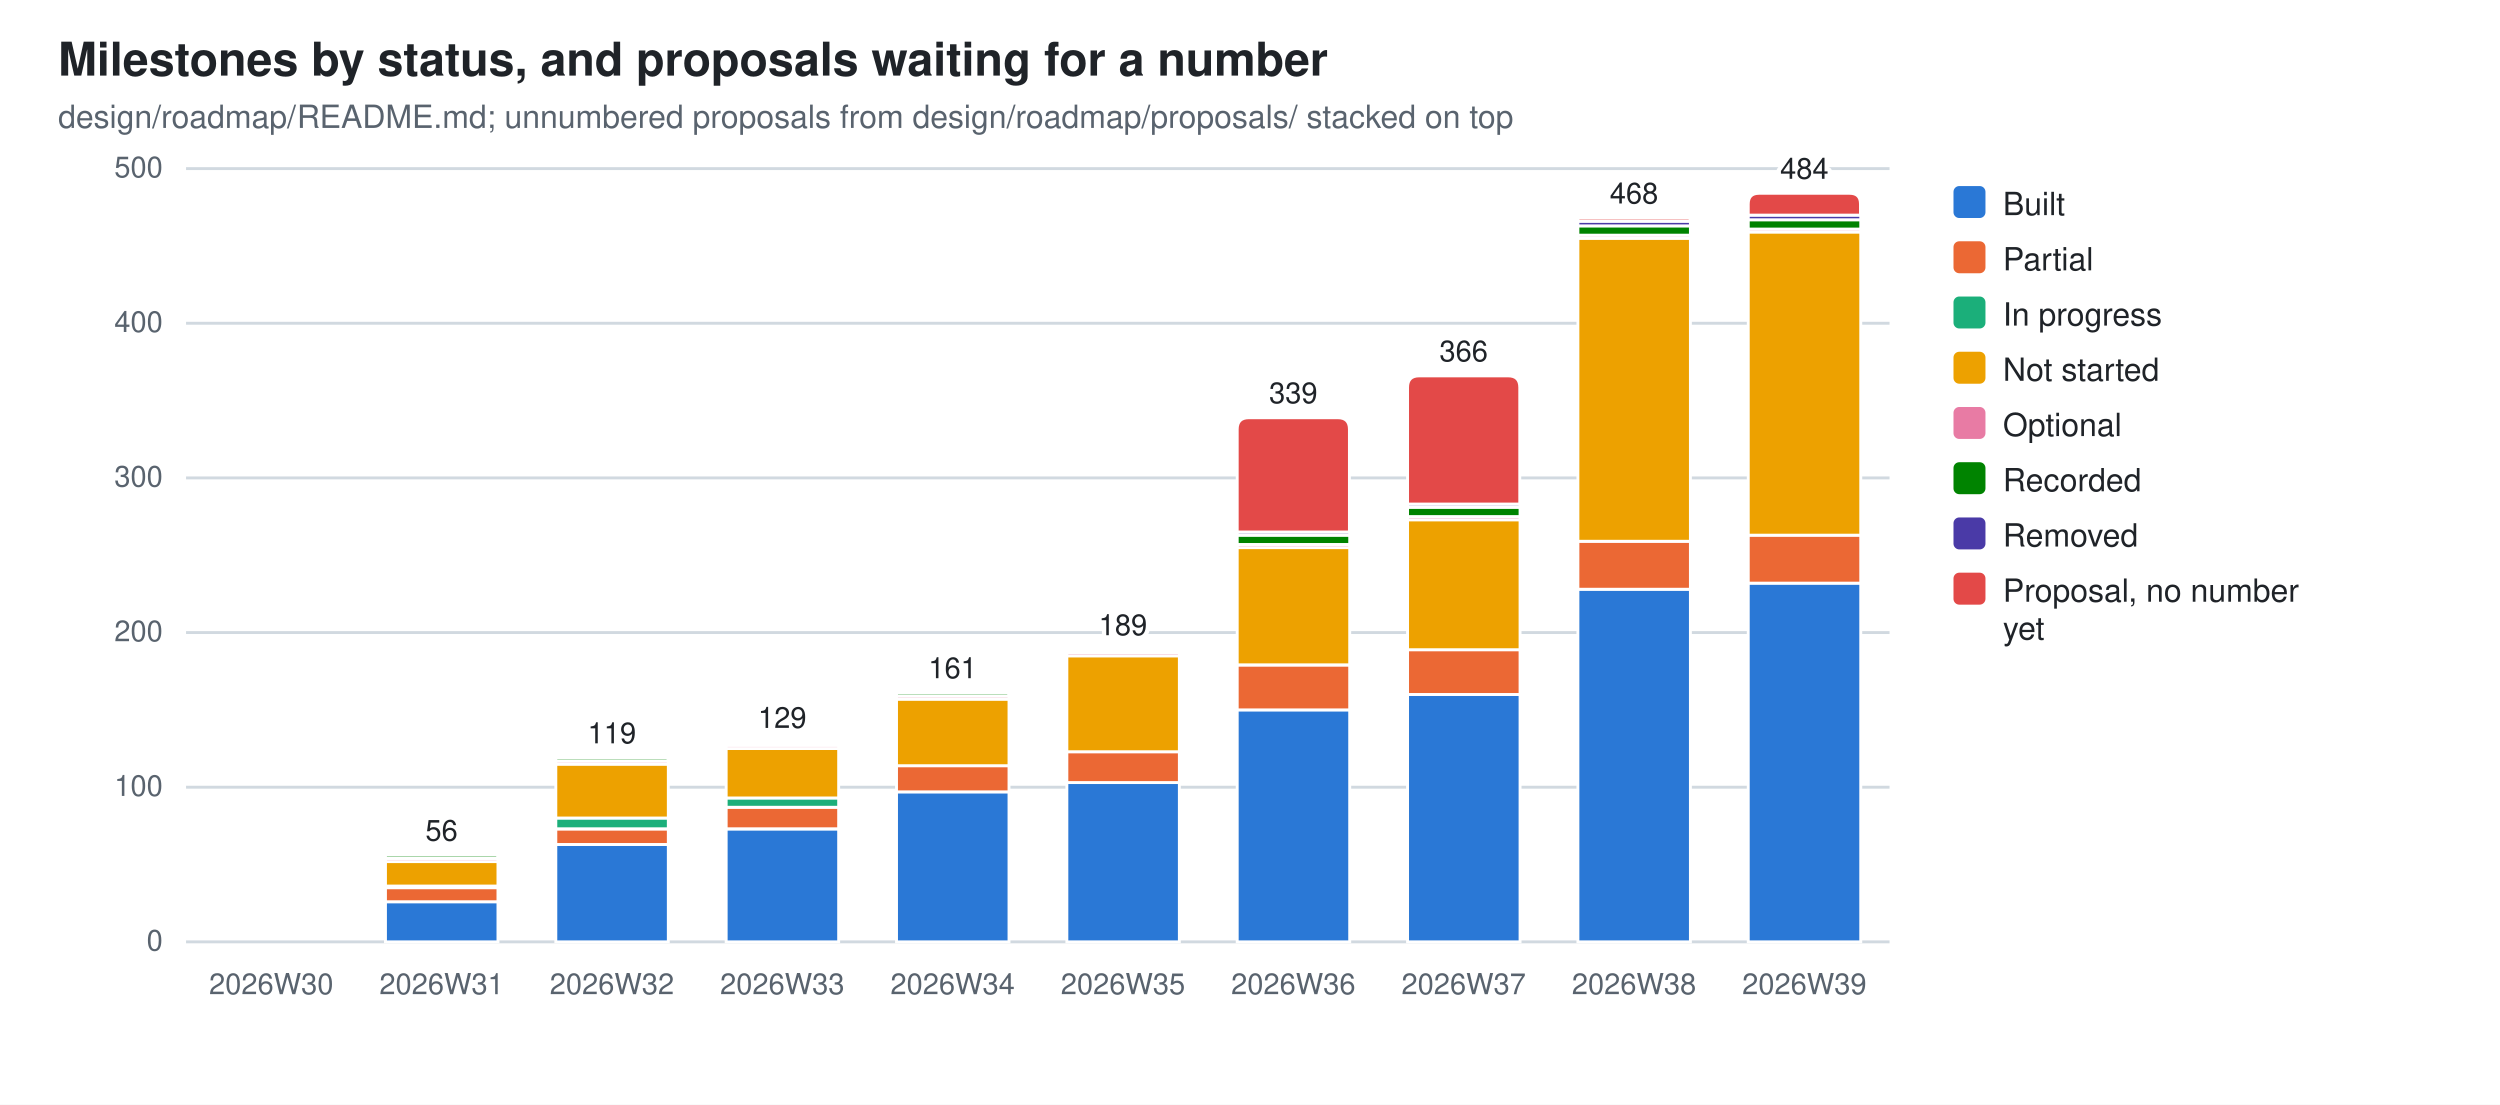
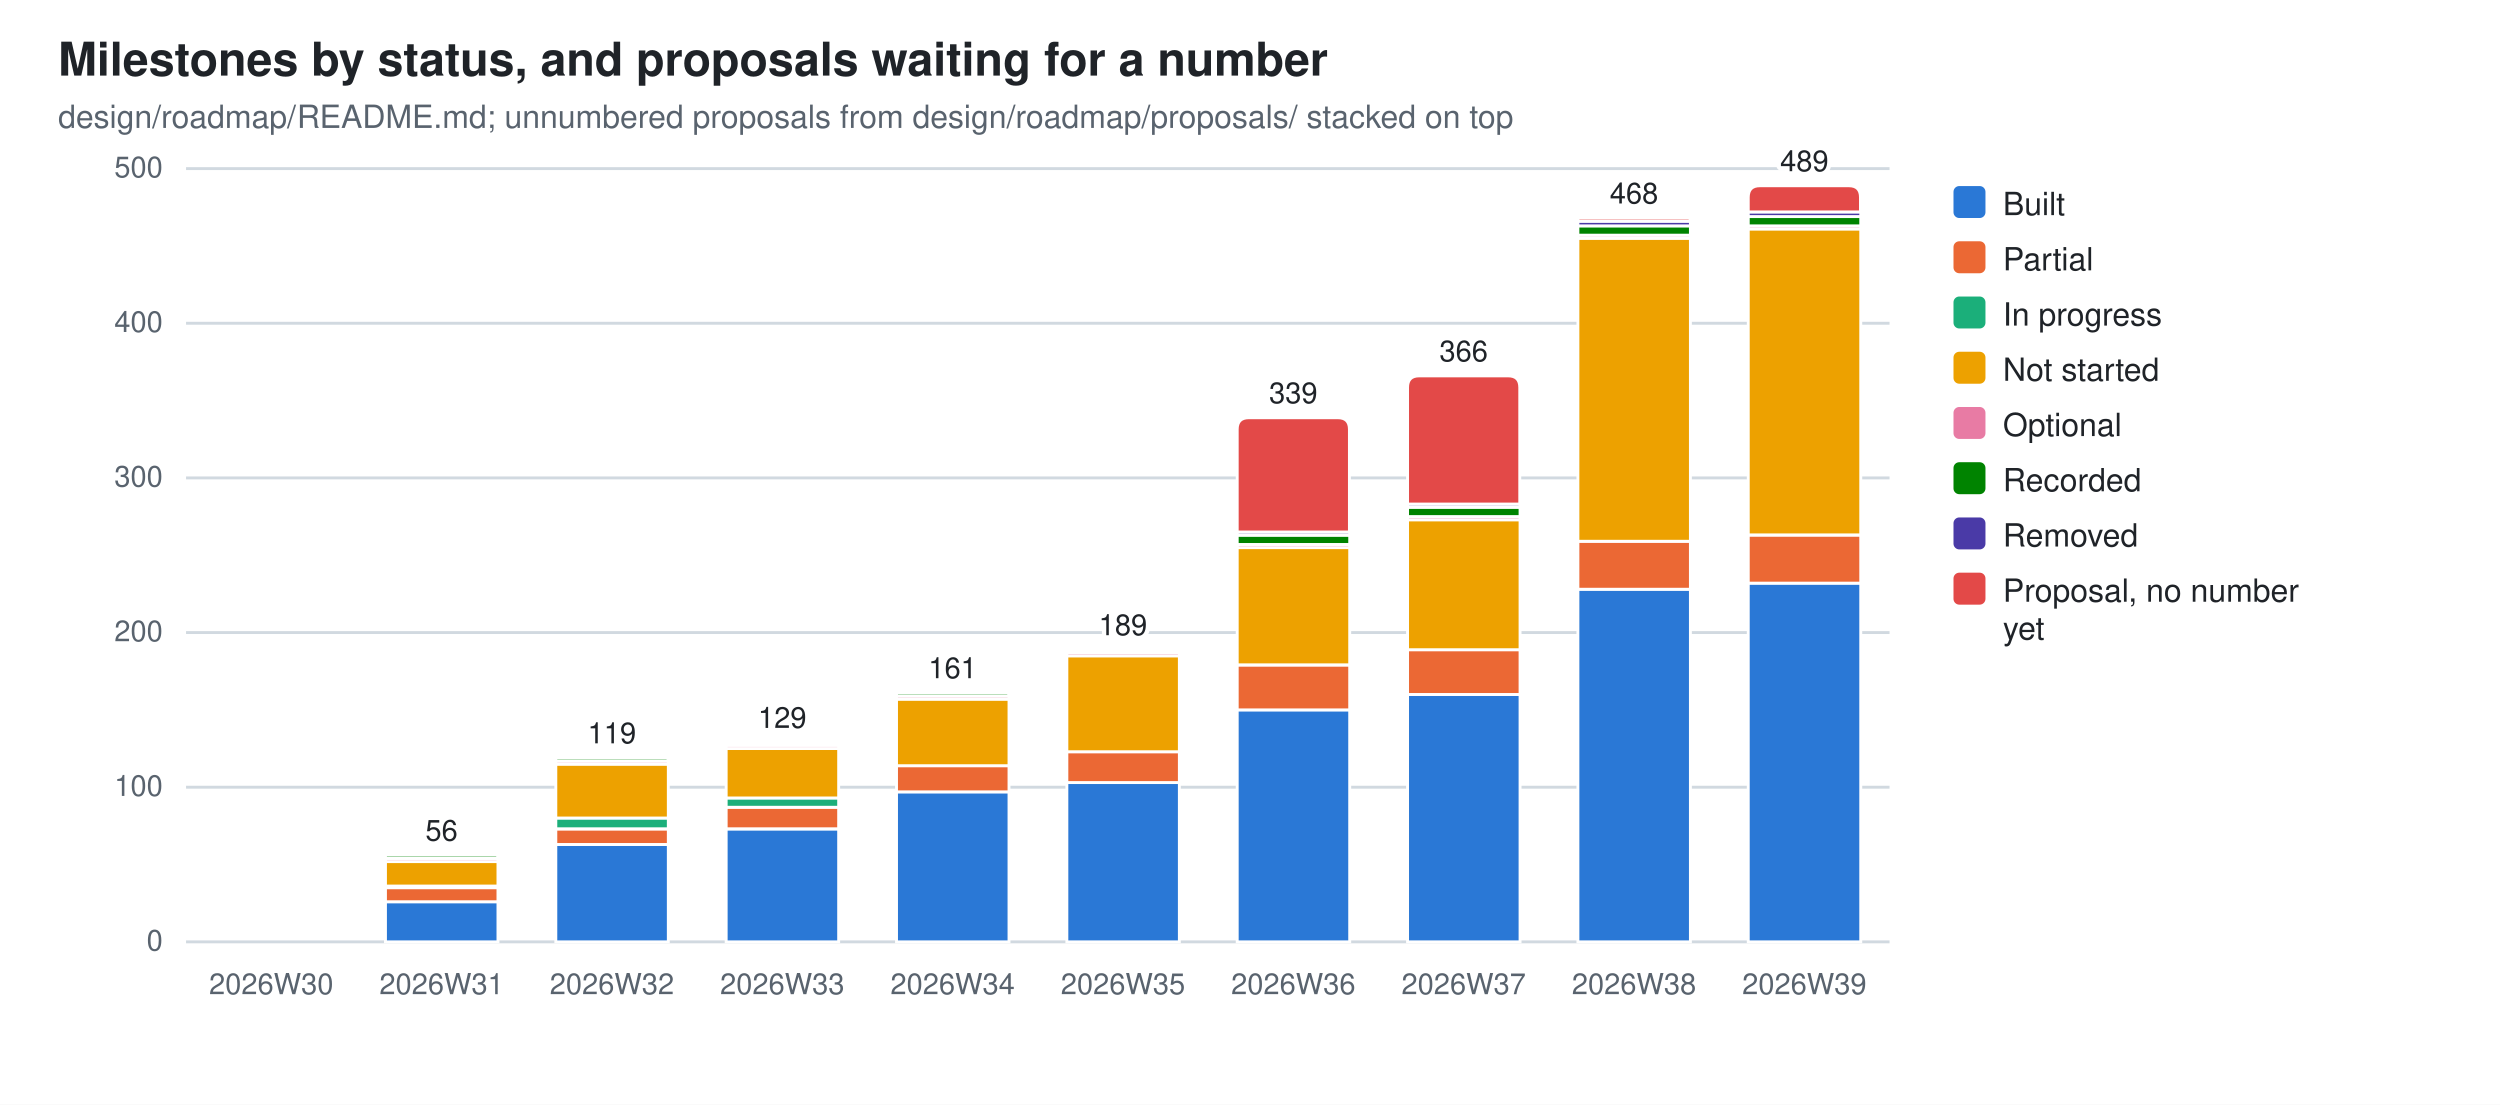
<svg xmlns="http://www.w3.org/2000/svg" width="860" height="380" viewBox="0 0 860 380" role="img" aria-label="Milestones by status, and proposals waiting for a number">
  <style>
  .bg{fill:#ffffff} .fg{fill:#1f2328} .mut{fill:#59636e} .grid{stroke:#d1d9e0}
  .seg{stroke:#ffffff;stroke-width:1}
  .val{paint-order:stroke;stroke:#ffffff;stroke-width:3px;stroke-linejoin:round}
  .s0{fill:#2a78d6}  .s1{fill:#eb6834}  .s2{fill:#1baf7a}  .s3{fill:#eda100}  .s4{fill:#e87ba4}  .s5{fill:#008300}  .s6{fill:#4a3aa7}  .s7{fill:#e34948}
  @media (prefers-color-scheme: dark){
    .bg{fill:#0d1117} .fg{fill:#e6edf3} .mut{fill:#9198a1} .grid{stroke:#30363d}
    .seg{stroke:#0d1117} .val{stroke:#0d1117} .s0{fill:#3987e5} .s1{fill:#d95926} .s2{fill:#199e70} .s3{fill:#c98500} .s4{fill:#d55181} .s5{fill:#008300} .s6{fill:#9085e9} .s7{fill:#e66767}}
  text{font-family:-apple-system,BlinkMacSystemFont,"Segoe UI",Helvetica,Arial,sans-serif}
</style>
  <rect class="bg" width="860" height="380" />
  <text class="fg" x="20" y="26" font-size="16" font-weight="600">Milestones by status, and proposals waiting for a number</text>
  <text class="mut" x="20" y="44" font-size="11">design/roadmap/README.md; unnumbered proposals from design/roadmap/proposals/ stacked on top</text>
  <line class="grid" x1="64" y1="324.0" x2="650.0" y2="324.0" stroke-width="1" />
  <text class="mut" x="56" y="327.0" font-size="10" text-anchor="end">0</text>
  <line class="grid" x1="64" y1="270.8" x2="650.0" y2="270.8" stroke-width="1" />
  <text class="mut" x="56" y="273.8" font-size="10" text-anchor="end">100</text>
  <line class="grid" x1="64" y1="217.6" x2="650.0" y2="217.6" stroke-width="1" />
  <text class="mut" x="56" y="220.6" font-size="10" text-anchor="end">200</text>
  <line class="grid" x1="64" y1="164.4" x2="650.0" y2="164.4" stroke-width="1" />
  <text class="mut" x="56" y="167.4" font-size="10" text-anchor="end">300</text>
  <line class="grid" x1="64" y1="111.2" x2="650.0" y2="111.2" stroke-width="1" />
  <text class="mut" x="56" y="114.2" font-size="10" text-anchor="end">400</text>
  <line class="grid" x1="64" y1="58.0" x2="650.0" y2="58.0" stroke-width="1" />
  <text class="mut" x="56" y="61.0" font-size="10" text-anchor="end">500</text>
  <text class="mut" x="93.3" y="342" font-size="10" text-anchor="middle">2026W30</text>
  <rect class="seg s0" x="132.6" y="310.2" width="38.7" height="13.8" />
  <rect class="seg s1" x="132.6" y="305.4" width="38.7" height="4.8" />
  <rect class="seg s2" x="132.6" y="304.8" width="38.7" height="0.5" />
  <rect class="seg s3" x="132.6" y="296.3" width="38.7" height="8.5" />
  <rect class="seg s4" x="132.6" y="295.3" width="38.7" height="1.1" />
  <path class="seg s5" d="M132.6,295.3 V294.7 Q132.6,294.2 133.1,294.2 H170.7 Q171.2,294.2 171.2,294.7 V295.3 Z" />
  <text class="mut" x="151.9" y="342" font-size="10" text-anchor="middle">2026W31</text>
  <text class="fg val" x="151.9" y="289.2" font-size="10" text-anchor="middle">56</text>
  <rect class="seg s0" x="191.2" y="290.5" width="38.7" height="33.5" />
  <rect class="seg s1" x="191.2" y="285.2" width="38.7" height="5.3" />
  <rect class="seg s2" x="191.2" y="281.4" width="38.7" height="3.7" />
  <rect class="seg s3" x="191.2" y="262.8" width="38.7" height="18.6" />
  <rect class="seg s4" x="191.2" y="261.8" width="38.7" height="1.1" />
  <path class="seg s5" d="M191.2,261.8 V261.2 Q191.2,260.7 191.7,260.7 H229.3 Q229.8,260.7 229.8,261.2 V261.8 Z" />
  <text class="mut" x="210.5" y="342" font-size="10" text-anchor="middle">2026W32</text>
  <text class="fg val" x="210.5" y="255.7" font-size="10" text-anchor="middle">119</text>
  <rect class="seg s0" x="249.8" y="285.2" width="38.7" height="38.8" />
  <rect class="seg s1" x="249.8" y="277.7" width="38.7" height="7.4" />
  <rect class="seg s2" x="249.8" y="274.5" width="38.7" height="3.2" />
  <rect class="seg s3" x="249.8" y="257.5" width="38.7" height="17.0" />
  <rect class="seg s4" x="249.8" y="256.4" width="38.7" height="1.1" />
  <path class="seg s5" d="M249.8,256.4 V255.9 Q249.8,255.4 250.3,255.4 H287.9 Q288.4,255.4 288.4,255.9 V256.4 Z" />
  <text class="mut" x="269.1" y="342" font-size="10" text-anchor="middle">2026W33</text>
  <text class="fg val" x="269.1" y="250.4" font-size="10" text-anchor="middle">129</text>
  <rect class="seg s0" x="308.4" y="272.4" width="38.7" height="51.6" />
  <rect class="seg s1" x="308.4" y="263.4" width="38.7" height="9.0" />
  <rect class="seg s3" x="308.4" y="240.5" width="38.7" height="22.9" />
  <rect class="seg s4" x="308.4" y="239.4" width="38.7" height="1.1" />
  <path class="seg s5" d="M308.4,239.4 V238.9 Q308.4,238.3 308.9,238.3 H346.5 Q347.0,238.3 347.0,238.9 V239.4 Z" />
  <text class="mut" x="327.7" y="342" font-size="10" text-anchor="middle">2026W34</text>
  <text class="fg val" x="327.7" y="233.3" font-size="10" text-anchor="middle">161</text>
  <rect class="seg s0" x="367.0" y="269.2" width="38.7" height="54.8" />
  <rect class="seg s1" x="367.0" y="258.6" width="38.7" height="10.6" />
  <rect class="seg s3" x="367.0" y="225.6" width="38.7" height="33.0" />
  <rect class="seg s4" x="367.0" y="224.5" width="38.7" height="1.1" />
  <path class="seg s5" d="M367.0,224.5 V224.0 Q367.0,223.5 367.5,223.5 H405.1 Q405.6,223.5 405.6,224.0 V224.5 Z" />
  <text class="mut" x="386.3" y="342" font-size="10" text-anchor="middle">2026W35</text>
  <text class="fg val" x="386.3" y="218.5" font-size="10" text-anchor="middle">189</text>
  <rect class="seg s0" x="425.6" y="244.2" width="38.7" height="79.8" />
  <rect class="seg s1" x="425.6" y="228.8" width="38.7" height="15.4" />
  <rect class="seg s3" x="425.6" y="188.3" width="38.7" height="40.4" />
  <rect class="seg s4" x="425.6" y="187.3" width="38.7" height="1.1" />
  <rect class="seg s5" x="425.6" y="184.1" width="38.7" height="3.2" />
  <rect class="seg s6" x="425.6" y="183.0" width="38.7" height="1.1" />
  <path class="seg s7" d="M425.6,183.0 V147.7 Q425.6,143.7 429.6,143.7 H460.2 Q464.2,143.7 464.2,147.7 V183.0 Z" />
  <text class="mut" x="444.9" y="342" font-size="10" text-anchor="middle">2026W36</text>
  <text class="fg val" x="444.9" y="138.7" font-size="10" text-anchor="middle">339</text>
  <rect class="seg s0" x="484.2" y="238.9" width="38.7" height="85.1" />
  <rect class="seg s1" x="484.2" y="223.5" width="38.7" height="15.4" />
  <rect class="seg s3" x="484.2" y="178.8" width="38.7" height="44.7" />
  <rect class="seg s4" x="484.2" y="177.7" width="38.7" height="1.1" />
  <rect class="seg s5" x="484.2" y="174.5" width="38.7" height="3.2" />
  <rect class="seg s6" x="484.2" y="173.4" width="38.7" height="1.1" />
  <path class="seg s7" d="M484.2,173.4 V133.3 Q484.2,129.3 488.2,129.3 H518.8 Q522.8,129.3 522.8,133.3 V173.4 Z" />
  <text class="mut" x="503.5" y="342" font-size="10" text-anchor="middle">2026W37</text>
  <text class="fg val" x="503.5" y="124.3" font-size="10" text-anchor="middle">366</text>
  <rect class="seg s0" x="542.8" y="202.7" width="38.7" height="121.3" />
  <rect class="seg s1" x="542.8" y="186.2" width="38.7" height="16.5" />
  <rect class="seg s3" x="542.8" y="81.9" width="38.7" height="104.3" />
  <rect class="seg s4" x="542.8" y="80.9" width="38.7" height="1.1" />
  <rect class="seg s5" x="542.8" y="77.7" width="38.7" height="3.2" />
  <rect class="seg s6" x="542.8" y="76.1" width="38.7" height="1.6" />
  <path class="seg s7" d="M542.8,76.1 V75.6 Q542.8,75.0 543.3,75.0 H580.9 Q581.4,75.0 581.4,75.6 V76.1 Z" />
  <text class="mut" x="562.1" y="342" font-size="10" text-anchor="middle">2026W38</text>
  <text class="fg val" x="562.1" y="70.0" font-size="10" text-anchor="middle">468</text>
  <rect class="seg s0" x="601.4" y="200.6" width="38.7" height="123.4" />
  <rect class="seg s1" x="601.4" y="184.1" width="38.7" height="16.5" />
-   <rect class="seg s3" x="601.4" y="79.8" width="38.7" height="104.3" />
-   <rect class="seg s4" x="601.4" y="78.7" width="38.7" height="1.1" />
-   <rect class="seg s5" x="601.4" y="75.6" width="38.7" height="3.2" />
-   <rect class="seg s6" x="601.4" y="74.0" width="38.7" height="1.6" />
-   <path class="seg s7" d="M601.4,74.0 V70.2 Q601.4,66.5 605.1,66.5 H636.3 Q640.0,66.5 640.0,70.2 V74.0 Z" />
+   <rect class="seg s3" x="601.4" y="78.7" width="38.7" height="105.3" />
+   <rect class="seg s4" x="601.4" y="77.7" width="38.7" height="1.1" />
+   <rect class="seg s5" x="601.4" y="74.5" width="38.7" height="3.2" />
+   <rect class="seg s6" x="601.4" y="72.9" width="38.7" height="1.6" />
+   <path class="seg s7" d="M601.4,72.9 V67.9 Q601.4,63.9 605.4,63.9 H636.0 Q640.0,63.9 640.0,67.9 V72.9 Z" />
  <text class="mut" x="620.7" y="342" font-size="10" text-anchor="middle">2026W39</text>
-   <text class="fg val" x="620.7" y="61.5" font-size="10" text-anchor="middle">484</text>
+   <text class="fg val" x="620.7" y="58.9" font-size="10" text-anchor="middle">489</text>
  <rect class="s0" x="672" y="64" width="11" height="11" rx="2" />
  <text class="fg" y="74" font-size="11">
    <tspan x="689" dy="0">Built</tspan>
  </text>
  <rect class="s1" x="672" y="83" width="11" height="11" rx="2" />
  <text class="fg" y="93" font-size="11">
    <tspan x="689" dy="0">Partial</tspan>
  </text>
  <rect class="s2" x="672" y="102" width="11" height="11" rx="2" />
  <text class="fg" y="112" font-size="11">
    <tspan x="689" dy="0">In progress</tspan>
  </text>
  <rect class="s3" x="672" y="121" width="11" height="11" rx="2" />
  <text class="fg" y="131" font-size="11">
    <tspan x="689" dy="0">Not started</tspan>
  </text>
  <rect class="s4" x="672" y="140" width="11" height="11" rx="2" />
  <text class="fg" y="150" font-size="11">
    <tspan x="689" dy="0">Optional</tspan>
  </text>
  <rect class="s5" x="672" y="159" width="11" height="11" rx="2" />
  <text class="fg" y="169" font-size="11">
    <tspan x="689" dy="0">Recorded</tspan>
  </text>
  <rect class="s6" x="672" y="178" width="11" height="11" rx="2" />
  <text class="fg" y="188" font-size="11">
    <tspan x="689" dy="0">Removed</tspan>
  </text>
  <rect class="s7" x="672" y="197" width="11" height="11" rx="2" />
  <text class="fg" y="207" font-size="11">
    <tspan x="689" dy="0">Proposal, no number</tspan>
    <tspan x="689" dy="13">yet</tspan>
  </text>
</svg>
